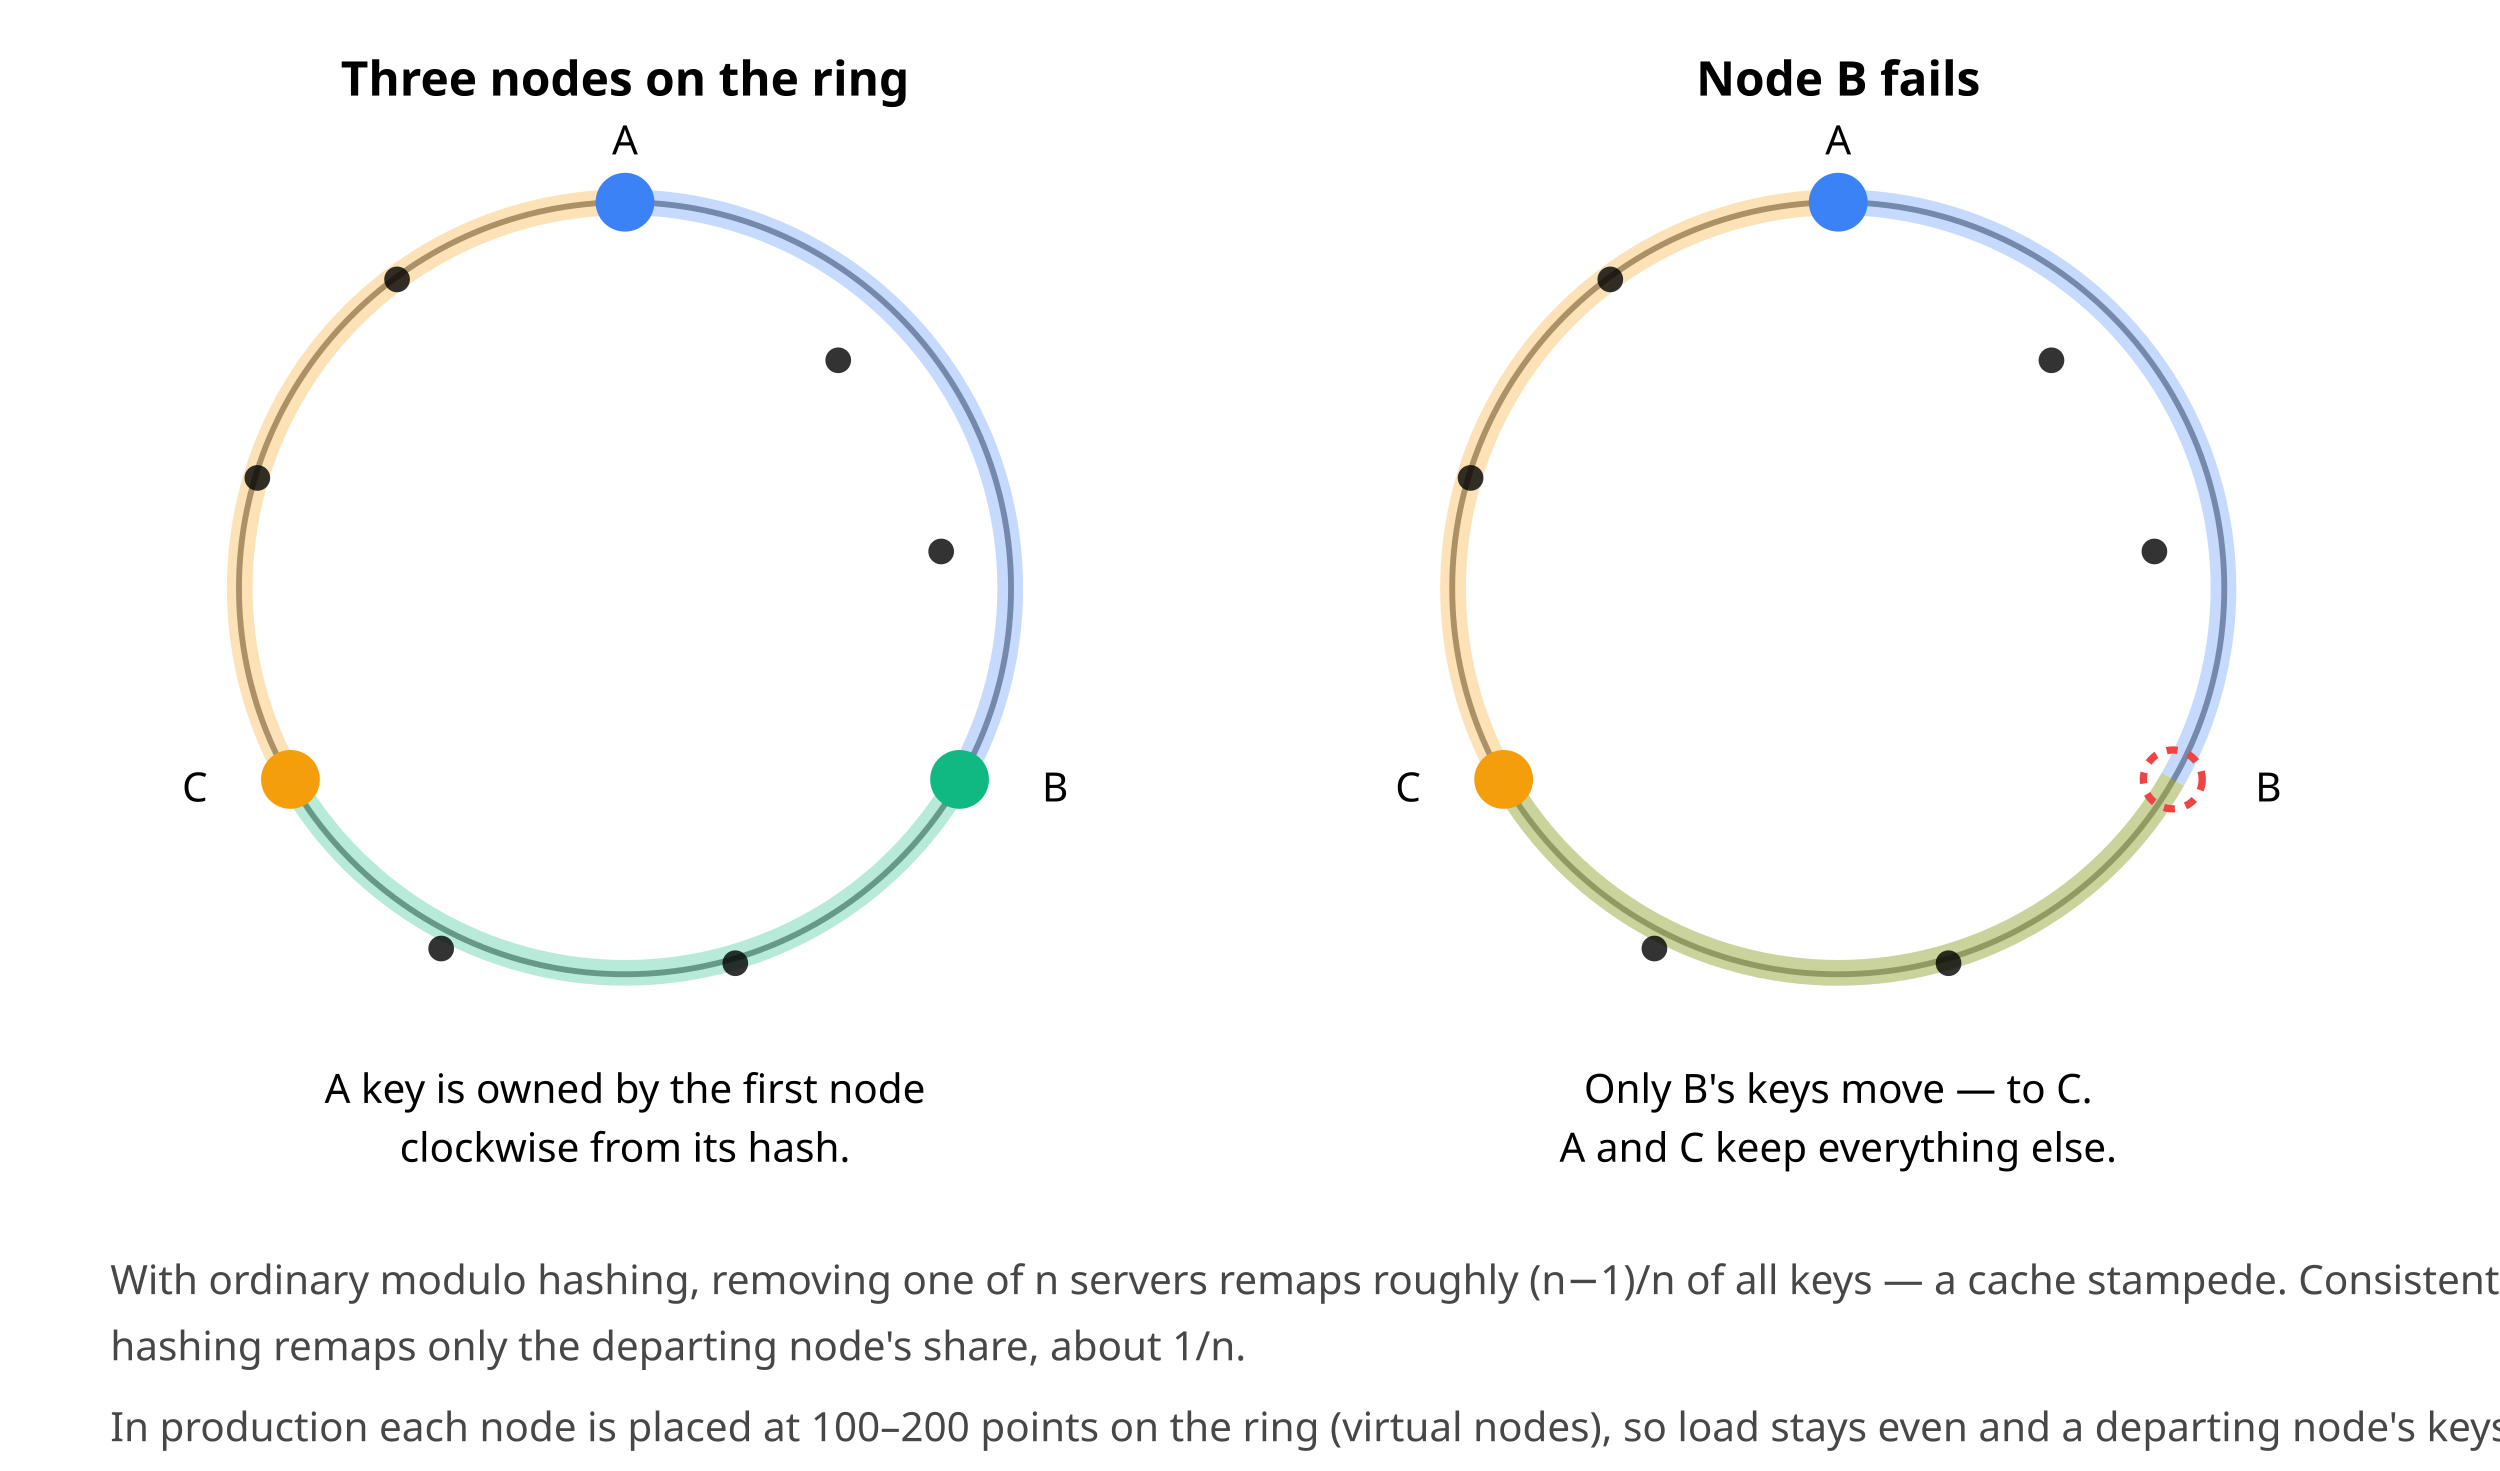
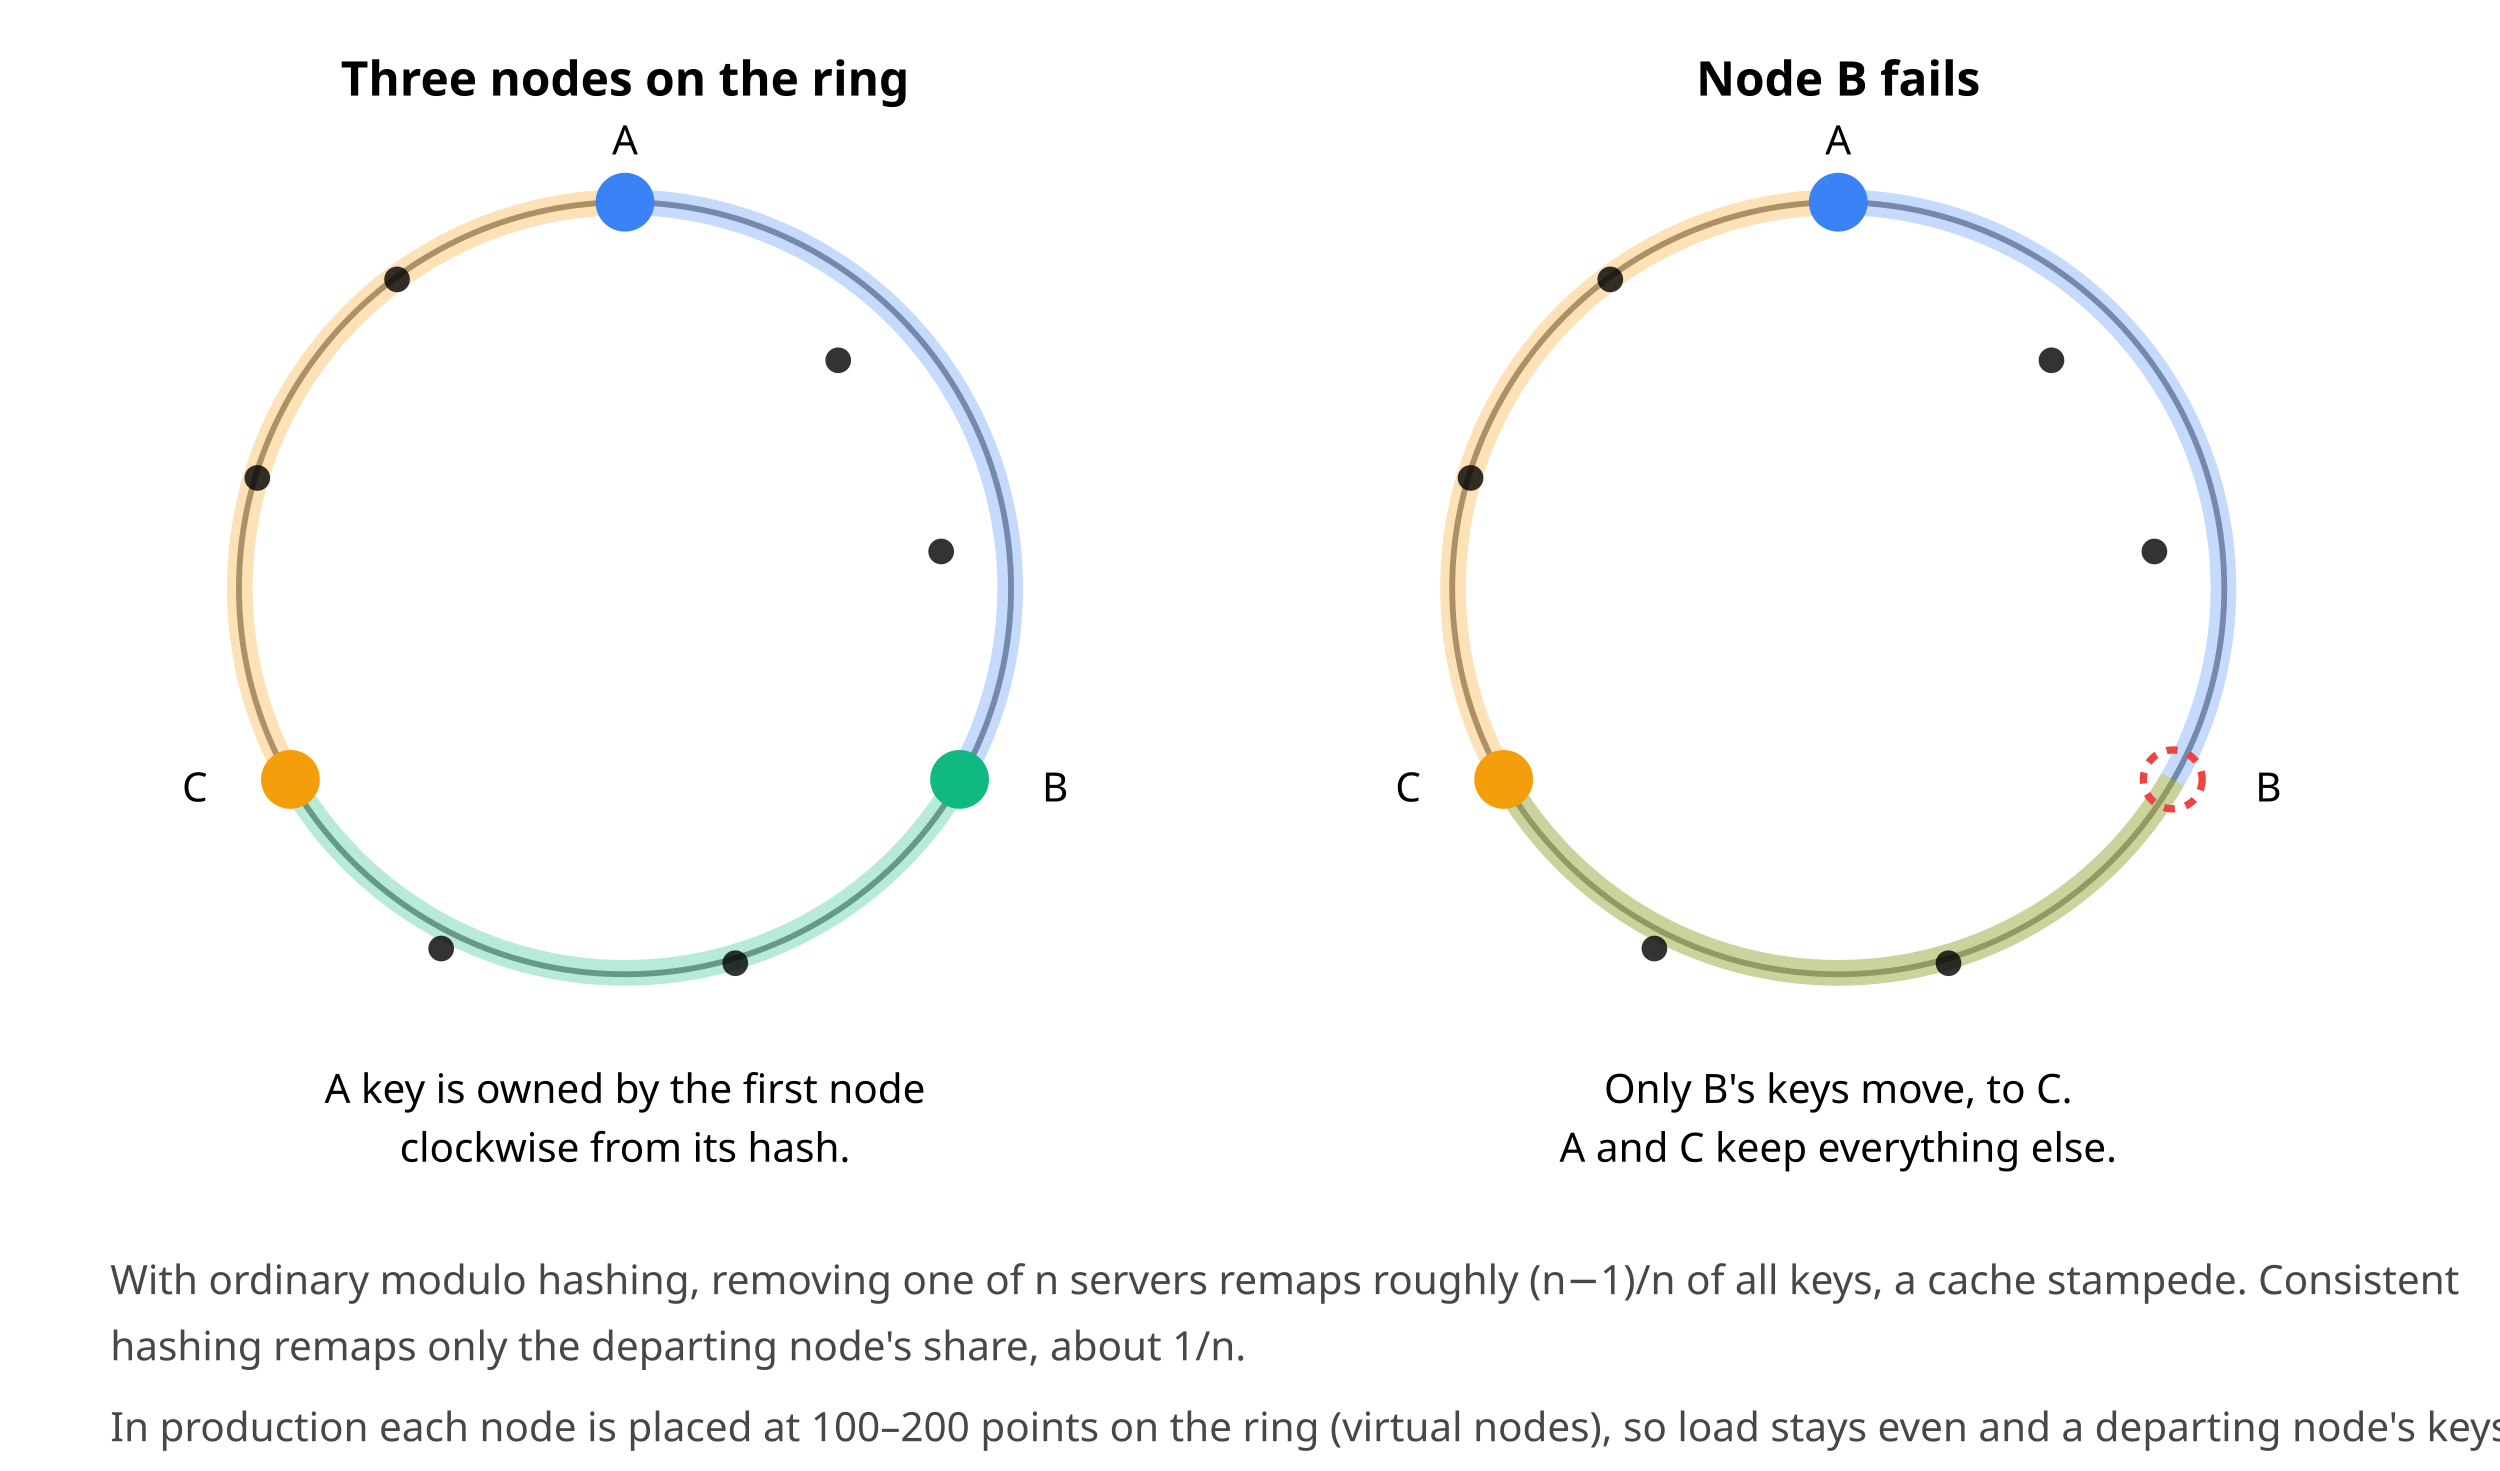
<svg xmlns="http://www.w3.org/2000/svg" viewBox="0 0 680 400" role="img" aria-label="Consistent hashing ring with virtual nodes, before and after a node leaves" style="max-width:100%;height:auto;color:inherit">
  <style>
    .ring { fill: none; stroke: currentColor; stroke-width: 1.6; opacity: .45; }
    .a    { fill: #3b82f6; }
    .b    { fill: #10b981; }
    .c    { fill: #f59e0b; }
    .gone { fill: none; stroke: #ef4444; stroke-width: 2; stroke-dasharray: 3 3; }
    .key  { fill: currentColor; opacity: .8; }
    .t    { fill: currentColor; font: 11px system-ui, sans-serif; text-anchor: middle; }
    .cap  { fill: currentColor; font: 600 13px system-ui, sans-serif; text-anchor: middle; }
    .note { fill: currentColor; font: 11px system-ui, sans-serif; opacity: .72; }
    .arc  { fill: none; stroke-width: 7; opacity: .3; stroke-linecap: butt; }
  </style>
  <text class="cap" x="170" y="26">Three nodes on the ring</text>
  <circle class="ring" cx="170" cy="160" r="105" />
  <path class="arc" stroke="#3b82f6" d="M170,55 A105,105 0 0,1 261,212" />
  <path class="arc" stroke="#10b981" d="M261,212 A105,105 0 0,1 79,212" />
  <path class="arc" stroke="#f59e0b" d="M79,212 A105,105 0 0,1 170,55" />
  <circle class="a" cx="170" cy="55" r="8" />
  <text class="t" x="170" y="42">A</text>
  <circle class="b" cx="261" cy="212" r="8" />
  <text class="t" x="287" y="218">B</text>
  <circle class="c" cx="79" cy="212" r="8" />
  <text class="t" x="53" y="218">C</text>
  <circle class="key" cx="228" cy="98" r="3.5" />
  <circle class="key" cx="256" cy="150" r="3.5" />
  <circle class="key" cx="200" cy="262" r="3.5" />
  <circle class="key" cx="120" cy="258" r="3.5" />
  <circle class="key" cx="70" cy="130" r="3.5" />
  <circle class="key" cx="108" cy="76" r="3.5" />
  <text class="t" x="170" y="300">A key is owned by the first node</text>
  <text class="t" x="170" y="316">clockwise from its hash.</text>
  <text class="cap" x="500" y="26">Node B fails</text>
  <circle class="ring" cx="500" cy="160" r="105" />
  <path class="arc" stroke="#3b82f6" d="M500,55 A105,105 0 0,1 591,212" />
  <path class="arc" stroke="#10b981" d="M591,212 A105,105 0 0,1 409,212" opacity=".12" />
  <path class="arc" stroke="#f59e0b" d="M409,212 A105,105 0 0,1 500,55" />
  <path class="arc" stroke="#f59e0b" d="M591,212 A105,105 0 0,1 409,212" />
  <circle class="a" cx="500" cy="55" r="8" />
  <text class="t" x="500" y="42">A</text>
  <circle class="gone" cx="591" cy="212" r="8" />
  <text class="t" x="617" y="218" fill="#ef4444">B</text>
  <circle class="c" cx="409" cy="212" r="8" />
  <text class="t" x="383" y="218">C</text>
  <circle class="key" cx="558" cy="98" r="3.5" />
  <circle class="key" cx="586" cy="150" r="3.5" />
  <circle class="key" cx="530" cy="262" r="3.5" fill="#f59e0b" />
  <circle class="key" cx="450" cy="258" r="3.5" fill="#f59e0b" />
  <circle class="key" cx="400" cy="130" r="3.5" />
  <circle class="key" cx="438" cy="76" r="3.5" />
-   <text class="t" x="500" y="300">Only B's keys move — to C.</text>
+   <text class="t" x="500" y="300">Only B's keys move, to C.</text>
  <text class="t" x="500" y="316">A and C keep everything else.</text>
-   <text class="note" x="30" y="352">With ordinary modulo hashing, removing one of n servers remaps roughly (n−1)/n of all keys — a cache stampede. Consistent</text>
+   <text class="note" x="30" y="352">With ordinary modulo hashing, removing one of n servers remaps roughly (n−1)/n of all keys, a cache stampede. Consistent</text>
  <text class="note" x="30" y="370">hashing remaps only the departing node's share, about 1/n.</text>
  <text class="note" x="30" y="392">In production each node is placed at 100–200 points on the ring (virtual nodes), so load stays even and a departing node's keys spread across all survivors rather than one.</text>
</svg>
